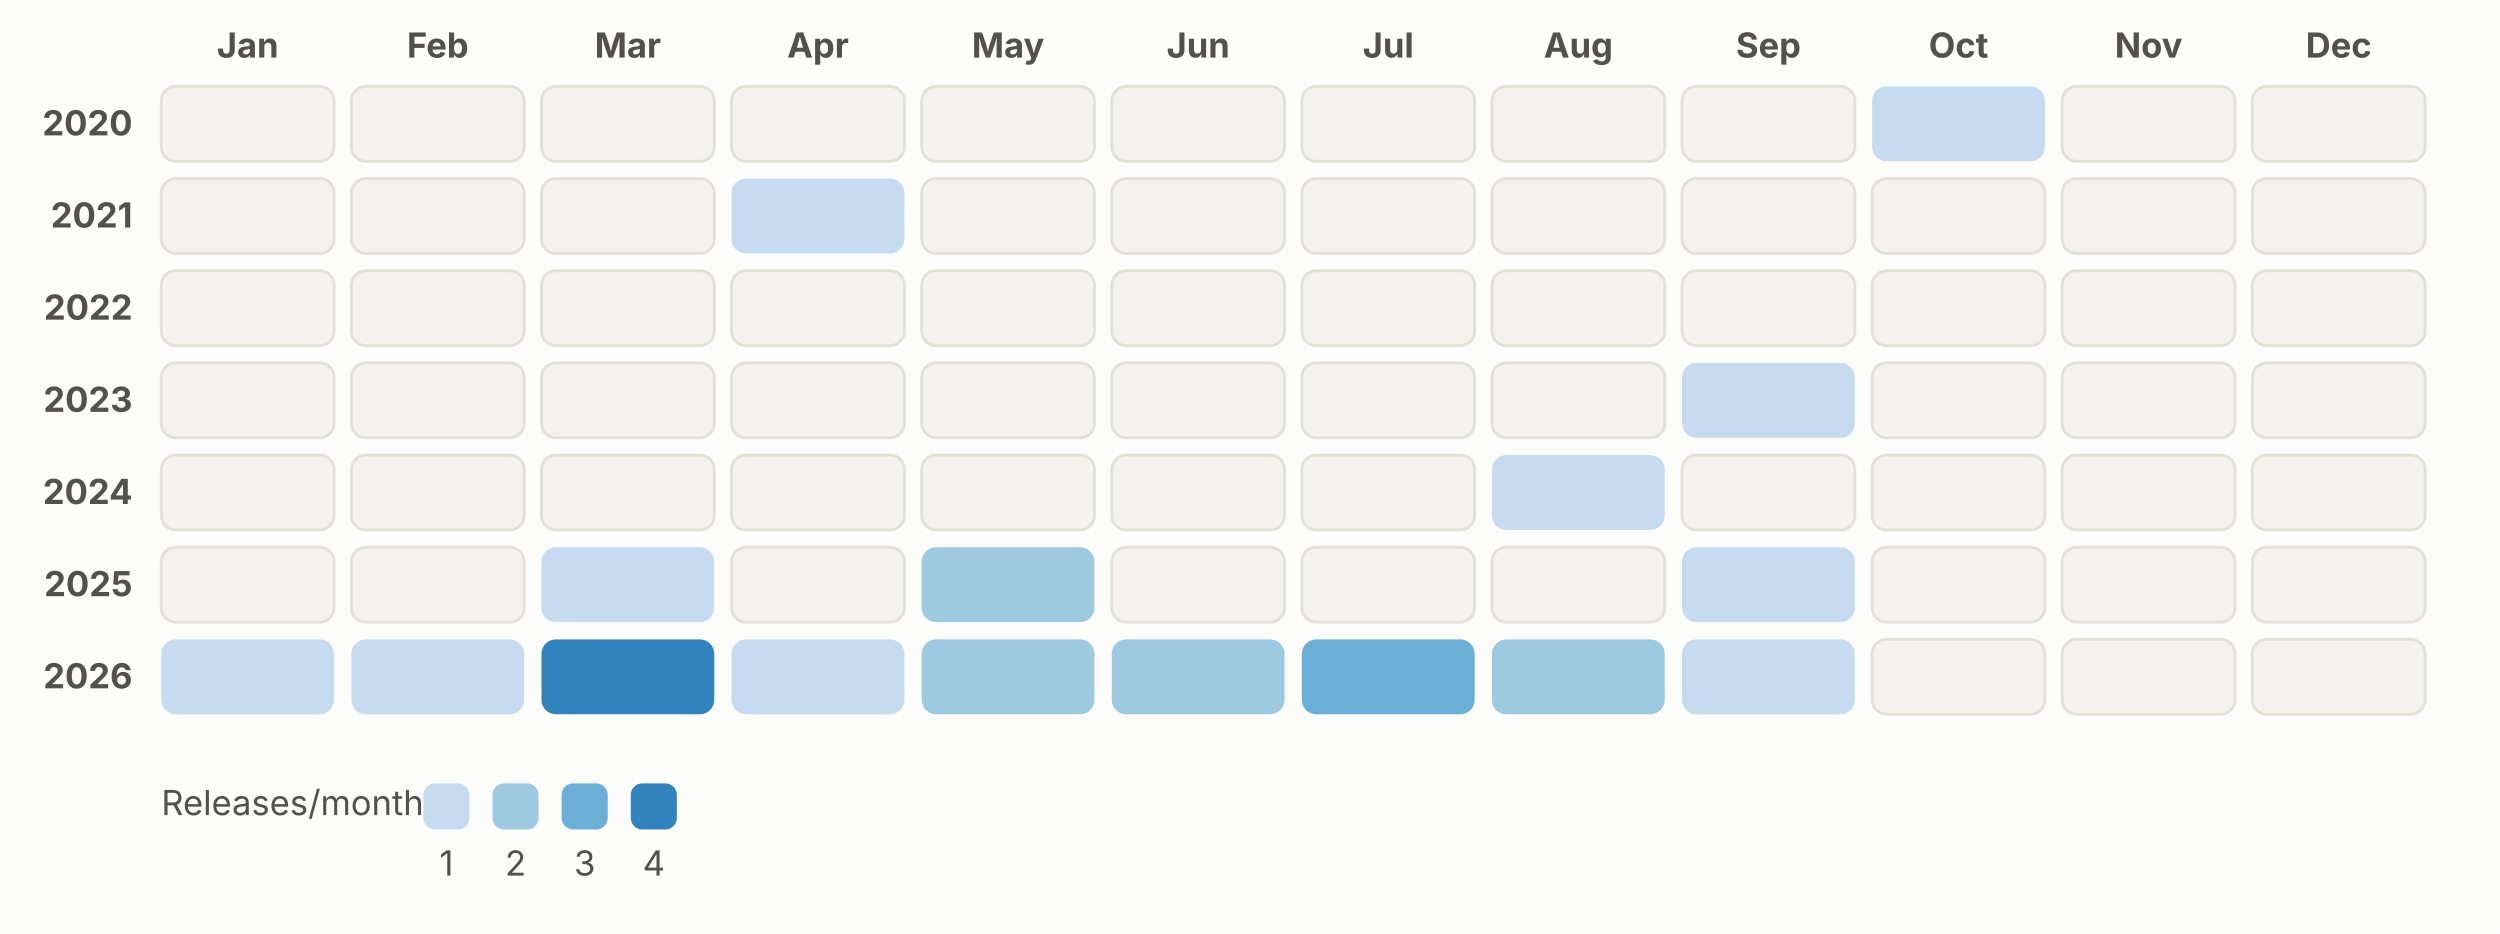
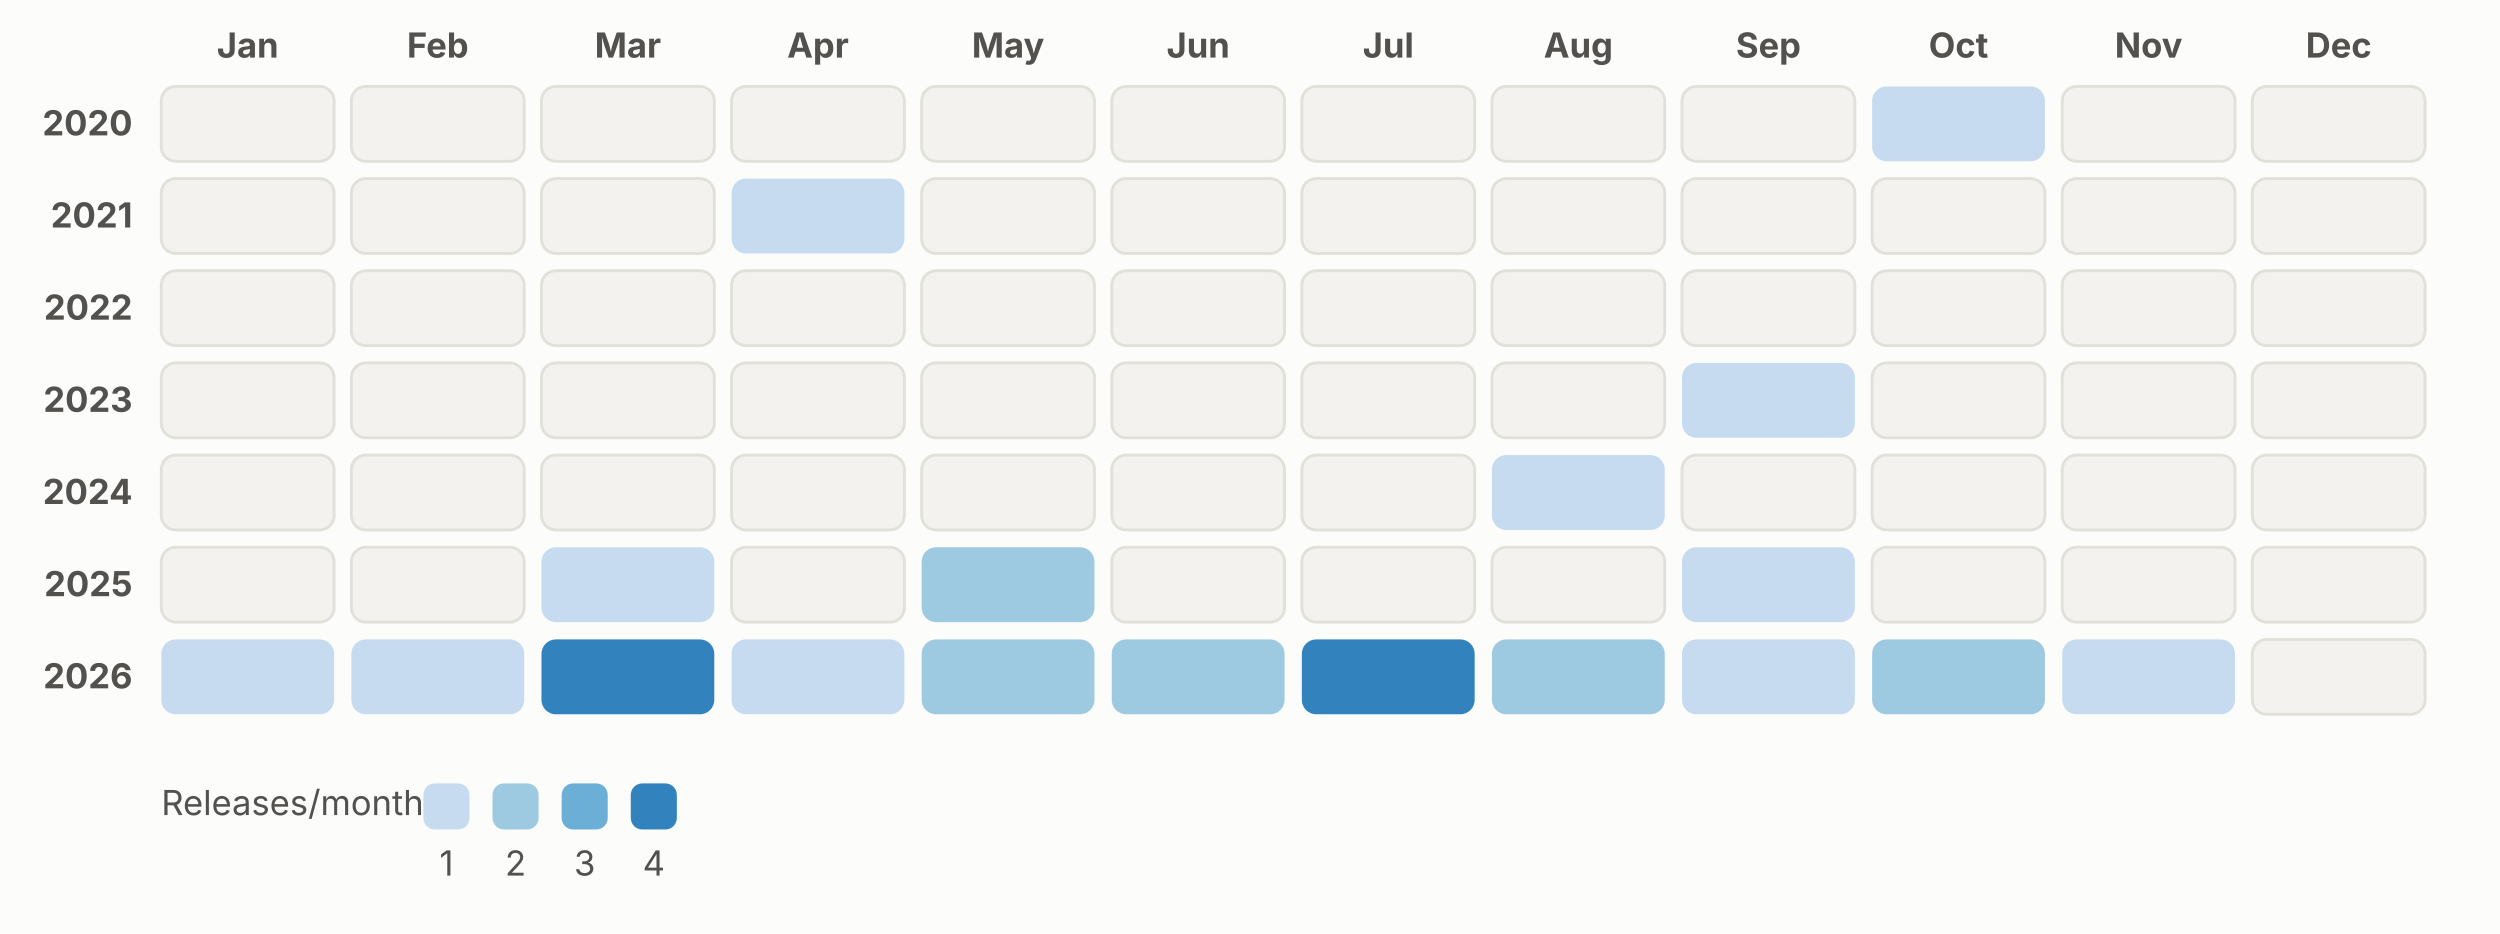
<svg xmlns="http://www.w3.org/2000/svg" width="868" height="324" viewBox="0 0 868 324">
  <rect width="868" height="324" fill="#fcfcfb" />
  <style>text{font-family:"Segoe UI",Inter,Arial,sans-serif;fill:#0b0b0b}.title{font-size:22px;font-weight:700}.sub{font-size:12px;fill:#52514e}.muted{font-size:11px;fill:#898781}.axis{font-size:12px;fill:#898781}.grid{stroke:#e1e0d9;stroke-width:1}.legend{font-size:12px;fill:#52514e}.count{font-size:10px;font-weight:700}.axis-strong{font-size:12px;font-weight:700;fill:#52514e}</style>
  <text x="86.0" y="20" text-anchor="middle" class="axis-strong">Jan</text>
  <text x="152.0" y="20" text-anchor="middle" class="axis-strong">Feb</text>
  <text x="218.0" y="20" text-anchor="middle" class="axis-strong">Mar</text>
  <text x="284.0" y="20" text-anchor="middle" class="axis-strong">Apr</text>
  <text x="350.0" y="20" text-anchor="middle" class="axis-strong">May</text>
  <text x="416.0" y="20" text-anchor="middle" class="axis-strong">Jun</text>
  <text x="482.0" y="20" text-anchor="middle" class="axis-strong">Jul</text>
  <text x="548.0" y="20" text-anchor="middle" class="axis-strong">Aug</text>
  <text x="614.0" y="20" text-anchor="middle" class="axis-strong">Sep</text>
  <text x="680.0" y="20" text-anchor="middle" class="axis-strong">Oct</text>
  <text x="746.0" y="20" text-anchor="middle" class="axis-strong">Nov</text>
  <text x="812.0" y="20" text-anchor="middle" class="axis-strong">Dec</text>
  <text x="46" y="47.0" text-anchor="end" class="axis-strong">2020</text>
  <rect x="56" y="30" width="60" height="26" rx="5" fill="#f3f2ee" stroke="#e1e0d9" stroke-width="1" />
  <rect x="122" y="30" width="60" height="26" rx="5" fill="#f3f2ee" stroke="#e1e0d9" stroke-width="1" />
  <rect x="188" y="30" width="60" height="26" rx="5" fill="#f3f2ee" stroke="#e1e0d9" stroke-width="1" />
  <rect x="254" y="30" width="60" height="26" rx="5" fill="#f3f2ee" stroke="#e1e0d9" stroke-width="1" />
  <rect x="320" y="30" width="60" height="26" rx="5" fill="#f3f2ee" stroke="#e1e0d9" stroke-width="1" />
  <rect x="386" y="30" width="60" height="26" rx="5" fill="#f3f2ee" stroke="#e1e0d9" stroke-width="1" />
  <rect x="452" y="30" width="60" height="26" rx="5" fill="#f3f2ee" stroke="#e1e0d9" stroke-width="1" />
  <rect x="518" y="30" width="60" height="26" rx="5" fill="#f3f2ee" stroke="#e1e0d9" stroke-width="1" />
  <rect x="584" y="30" width="60" height="26" rx="5" fill="#f3f2ee" stroke="#e1e0d9" stroke-width="1" />
  <rect x="650" y="30" width="60" height="26" rx="5" fill="#c6dbef" />
  <rect x="716" y="30" width="60" height="26" rx="5" fill="#f3f2ee" stroke="#e1e0d9" stroke-width="1" />
  <rect x="782" y="30" width="60" height="26" rx="5" fill="#f3f2ee" stroke="#e1e0d9" stroke-width="1" />
  <text x="46" y="79.0" text-anchor="end" class="axis-strong">2021</text>
  <rect x="56" y="62" width="60" height="26" rx="5" fill="#f3f2ee" stroke="#e1e0d9" stroke-width="1" />
  <rect x="122" y="62" width="60" height="26" rx="5" fill="#f3f2ee" stroke="#e1e0d9" stroke-width="1" />
  <rect x="188" y="62" width="60" height="26" rx="5" fill="#f3f2ee" stroke="#e1e0d9" stroke-width="1" />
  <rect x="254" y="62" width="60" height="26" rx="5" fill="#c6dbef" />
  <rect x="320" y="62" width="60" height="26" rx="5" fill="#f3f2ee" stroke="#e1e0d9" stroke-width="1" />
  <rect x="386" y="62" width="60" height="26" rx="5" fill="#f3f2ee" stroke="#e1e0d9" stroke-width="1" />
  <rect x="452" y="62" width="60" height="26" rx="5" fill="#f3f2ee" stroke="#e1e0d9" stroke-width="1" />
  <rect x="518" y="62" width="60" height="26" rx="5" fill="#f3f2ee" stroke="#e1e0d9" stroke-width="1" />
  <rect x="584" y="62" width="60" height="26" rx="5" fill="#f3f2ee" stroke="#e1e0d9" stroke-width="1" />
  <rect x="650" y="62" width="60" height="26" rx="5" fill="#f3f2ee" stroke="#e1e0d9" stroke-width="1" />
  <rect x="716" y="62" width="60" height="26" rx="5" fill="#f3f2ee" stroke="#e1e0d9" stroke-width="1" />
  <rect x="782" y="62" width="60" height="26" rx="5" fill="#f3f2ee" stroke="#e1e0d9" stroke-width="1" />
  <text x="46" y="111.0" text-anchor="end" class="axis-strong">2022</text>
  <rect x="56" y="94" width="60" height="26" rx="5" fill="#f3f2ee" stroke="#e1e0d9" stroke-width="1" />
  <rect x="122" y="94" width="60" height="26" rx="5" fill="#f3f2ee" stroke="#e1e0d9" stroke-width="1" />
  <rect x="188" y="94" width="60" height="26" rx="5" fill="#f3f2ee" stroke="#e1e0d9" stroke-width="1" />
  <rect x="254" y="94" width="60" height="26" rx="5" fill="#f3f2ee" stroke="#e1e0d9" stroke-width="1" />
  <rect x="320" y="94" width="60" height="26" rx="5" fill="#f3f2ee" stroke="#e1e0d9" stroke-width="1" />
  <rect x="386" y="94" width="60" height="26" rx="5" fill="#f3f2ee" stroke="#e1e0d9" stroke-width="1" />
  <rect x="452" y="94" width="60" height="26" rx="5" fill="#f3f2ee" stroke="#e1e0d9" stroke-width="1" />
  <rect x="518" y="94" width="60" height="26" rx="5" fill="#f3f2ee" stroke="#e1e0d9" stroke-width="1" />
  <rect x="584" y="94" width="60" height="26" rx="5" fill="#f3f2ee" stroke="#e1e0d9" stroke-width="1" />
  <rect x="650" y="94" width="60" height="26" rx="5" fill="#f3f2ee" stroke="#e1e0d9" stroke-width="1" />
  <rect x="716" y="94" width="60" height="26" rx="5" fill="#f3f2ee" stroke="#e1e0d9" stroke-width="1" />
  <rect x="782" y="94" width="60" height="26" rx="5" fill="#f3f2ee" stroke="#e1e0d9" stroke-width="1" />
  <text x="46" y="143.0" text-anchor="end" class="axis-strong">2023</text>
  <rect x="56" y="126" width="60" height="26" rx="5" fill="#f3f2ee" stroke="#e1e0d9" stroke-width="1" />
  <rect x="122" y="126" width="60" height="26" rx="5" fill="#f3f2ee" stroke="#e1e0d9" stroke-width="1" />
  <rect x="188" y="126" width="60" height="26" rx="5" fill="#f3f2ee" stroke="#e1e0d9" stroke-width="1" />
  <rect x="254" y="126" width="60" height="26" rx="5" fill="#f3f2ee" stroke="#e1e0d9" stroke-width="1" />
  <rect x="320" y="126" width="60" height="26" rx="5" fill="#f3f2ee" stroke="#e1e0d9" stroke-width="1" />
  <rect x="386" y="126" width="60" height="26" rx="5" fill="#f3f2ee" stroke="#e1e0d9" stroke-width="1" />
  <rect x="452" y="126" width="60" height="26" rx="5" fill="#f3f2ee" stroke="#e1e0d9" stroke-width="1" />
  <rect x="518" y="126" width="60" height="26" rx="5" fill="#f3f2ee" stroke="#e1e0d9" stroke-width="1" />
  <rect x="584" y="126" width="60" height="26" rx="5" fill="#c6dbef" />
  <rect x="650" y="126" width="60" height="26" rx="5" fill="#f3f2ee" stroke="#e1e0d9" stroke-width="1" />
  <rect x="716" y="126" width="60" height="26" rx="5" fill="#f3f2ee" stroke="#e1e0d9" stroke-width="1" />
  <rect x="782" y="126" width="60" height="26" rx="5" fill="#f3f2ee" stroke="#e1e0d9" stroke-width="1" />
  <text x="46" y="175.0" text-anchor="end" class="axis-strong">2024</text>
  <rect x="56" y="158" width="60" height="26" rx="5" fill="#f3f2ee" stroke="#e1e0d9" stroke-width="1" />
  <rect x="122" y="158" width="60" height="26" rx="5" fill="#f3f2ee" stroke="#e1e0d9" stroke-width="1" />
  <rect x="188" y="158" width="60" height="26" rx="5" fill="#f3f2ee" stroke="#e1e0d9" stroke-width="1" />
  <rect x="254" y="158" width="60" height="26" rx="5" fill="#f3f2ee" stroke="#e1e0d9" stroke-width="1" />
  <rect x="320" y="158" width="60" height="26" rx="5" fill="#f3f2ee" stroke="#e1e0d9" stroke-width="1" />
  <rect x="386" y="158" width="60" height="26" rx="5" fill="#f3f2ee" stroke="#e1e0d9" stroke-width="1" />
  <rect x="452" y="158" width="60" height="26" rx="5" fill="#f3f2ee" stroke="#e1e0d9" stroke-width="1" />
  <rect x="518" y="158" width="60" height="26" rx="5" fill="#c6dbef" />
  <rect x="584" y="158" width="60" height="26" rx="5" fill="#f3f2ee" stroke="#e1e0d9" stroke-width="1" />
  <rect x="650" y="158" width="60" height="26" rx="5" fill="#f3f2ee" stroke="#e1e0d9" stroke-width="1" />
  <rect x="716" y="158" width="60" height="26" rx="5" fill="#f3f2ee" stroke="#e1e0d9" stroke-width="1" />
  <rect x="782" y="158" width="60" height="26" rx="5" fill="#f3f2ee" stroke="#e1e0d9" stroke-width="1" />
  <text x="46" y="207.0" text-anchor="end" class="axis-strong">2025</text>
  <rect x="56" y="190" width="60" height="26" rx="5" fill="#f3f2ee" stroke="#e1e0d9" stroke-width="1" />
  <rect x="122" y="190" width="60" height="26" rx="5" fill="#f3f2ee" stroke="#e1e0d9" stroke-width="1" />
  <rect x="188" y="190" width="60" height="26" rx="5" fill="#c6dbef" />
  <rect x="254" y="190" width="60" height="26" rx="5" fill="#f3f2ee" stroke="#e1e0d9" stroke-width="1" />
  <rect x="320" y="190" width="60" height="26" rx="5" fill="#9ecae1" />
  <rect x="386" y="190" width="60" height="26" rx="5" fill="#f3f2ee" stroke="#e1e0d9" stroke-width="1" />
  <rect x="452" y="190" width="60" height="26" rx="5" fill="#f3f2ee" stroke="#e1e0d9" stroke-width="1" />
  <rect x="518" y="190" width="60" height="26" rx="5" fill="#f3f2ee" stroke="#e1e0d9" stroke-width="1" />
  <rect x="584" y="190" width="60" height="26" rx="5" fill="#c6dbef" />
  <rect x="650" y="190" width="60" height="26" rx="5" fill="#f3f2ee" stroke="#e1e0d9" stroke-width="1" />
  <rect x="716" y="190" width="60" height="26" rx="5" fill="#f3f2ee" stroke="#e1e0d9" stroke-width="1" />
  <rect x="782" y="190" width="60" height="26" rx="5" fill="#f3f2ee" stroke="#e1e0d9" stroke-width="1" />
  <text x="46" y="239.0" text-anchor="end" class="axis-strong">2026</text>
  <rect x="56" y="222" width="60" height="26" rx="5" fill="#c6dbef" />
  <rect x="122" y="222" width="60" height="26" rx="5" fill="#c6dbef" />
  <rect x="188" y="222" width="60" height="26" rx="5" fill="#3182bd" />
  <rect x="254" y="222" width="60" height="26" rx="5" fill="#c6dbef" />
  <rect x="320" y="222" width="60" height="26" rx="5" fill="#9ecae1" />
  <rect x="386" y="222" width="60" height="26" rx="5" fill="#9ecae1" />
-   <rect x="452" y="222" width="60" height="26" rx="5" fill="#6baed6" />
+   <rect x="452" y="222" width="60" height="26" rx="5" fill="#3182bd" />
  <rect x="518" y="222" width="60" height="26" rx="5" fill="#9ecae1" />
  <rect x="584" y="222" width="60" height="26" rx="5" fill="#c6dbef" />
-   <rect x="650" y="222" width="60" height="26" rx="5" fill="#f3f2ee" stroke="#e1e0d9" stroke-width="1" />
-   <rect x="716" y="222" width="60" height="26" rx="5" fill="#f3f2ee" stroke="#e1e0d9" stroke-width="1" />
+   <rect x="650" y="222" width="60" height="26" rx="5" fill="#9ecae1" />
+   <rect x="716" y="222" width="60" height="26" rx="5" fill="#c6dbef" />
  <rect x="782" y="222" width="60" height="26" rx="5" fill="#f3f2ee" stroke="#e1e0d9" stroke-width="1" />
  <text x="56" y="283" class="legend">Releases/month:</text>
  <rect x="147" y="272" width="16" height="16" rx="4" fill="#c6dbef" />
  <text x="155" y="304" text-anchor="middle" class="legend">1</text>
  <rect x="171" y="272" width="16" height="16" rx="4" fill="#9ecae1" />
  <text x="179" y="304" text-anchor="middle" class="legend">2</text>
  <rect x="195" y="272" width="16" height="16" rx="4" fill="#6baed6" />
  <text x="203" y="304" text-anchor="middle" class="legend">3</text>
  <rect x="219" y="272" width="16" height="16" rx="4" fill="#3182bd" />
  <text x="227" y="304" text-anchor="middle" class="legend">4</text>
</svg>
